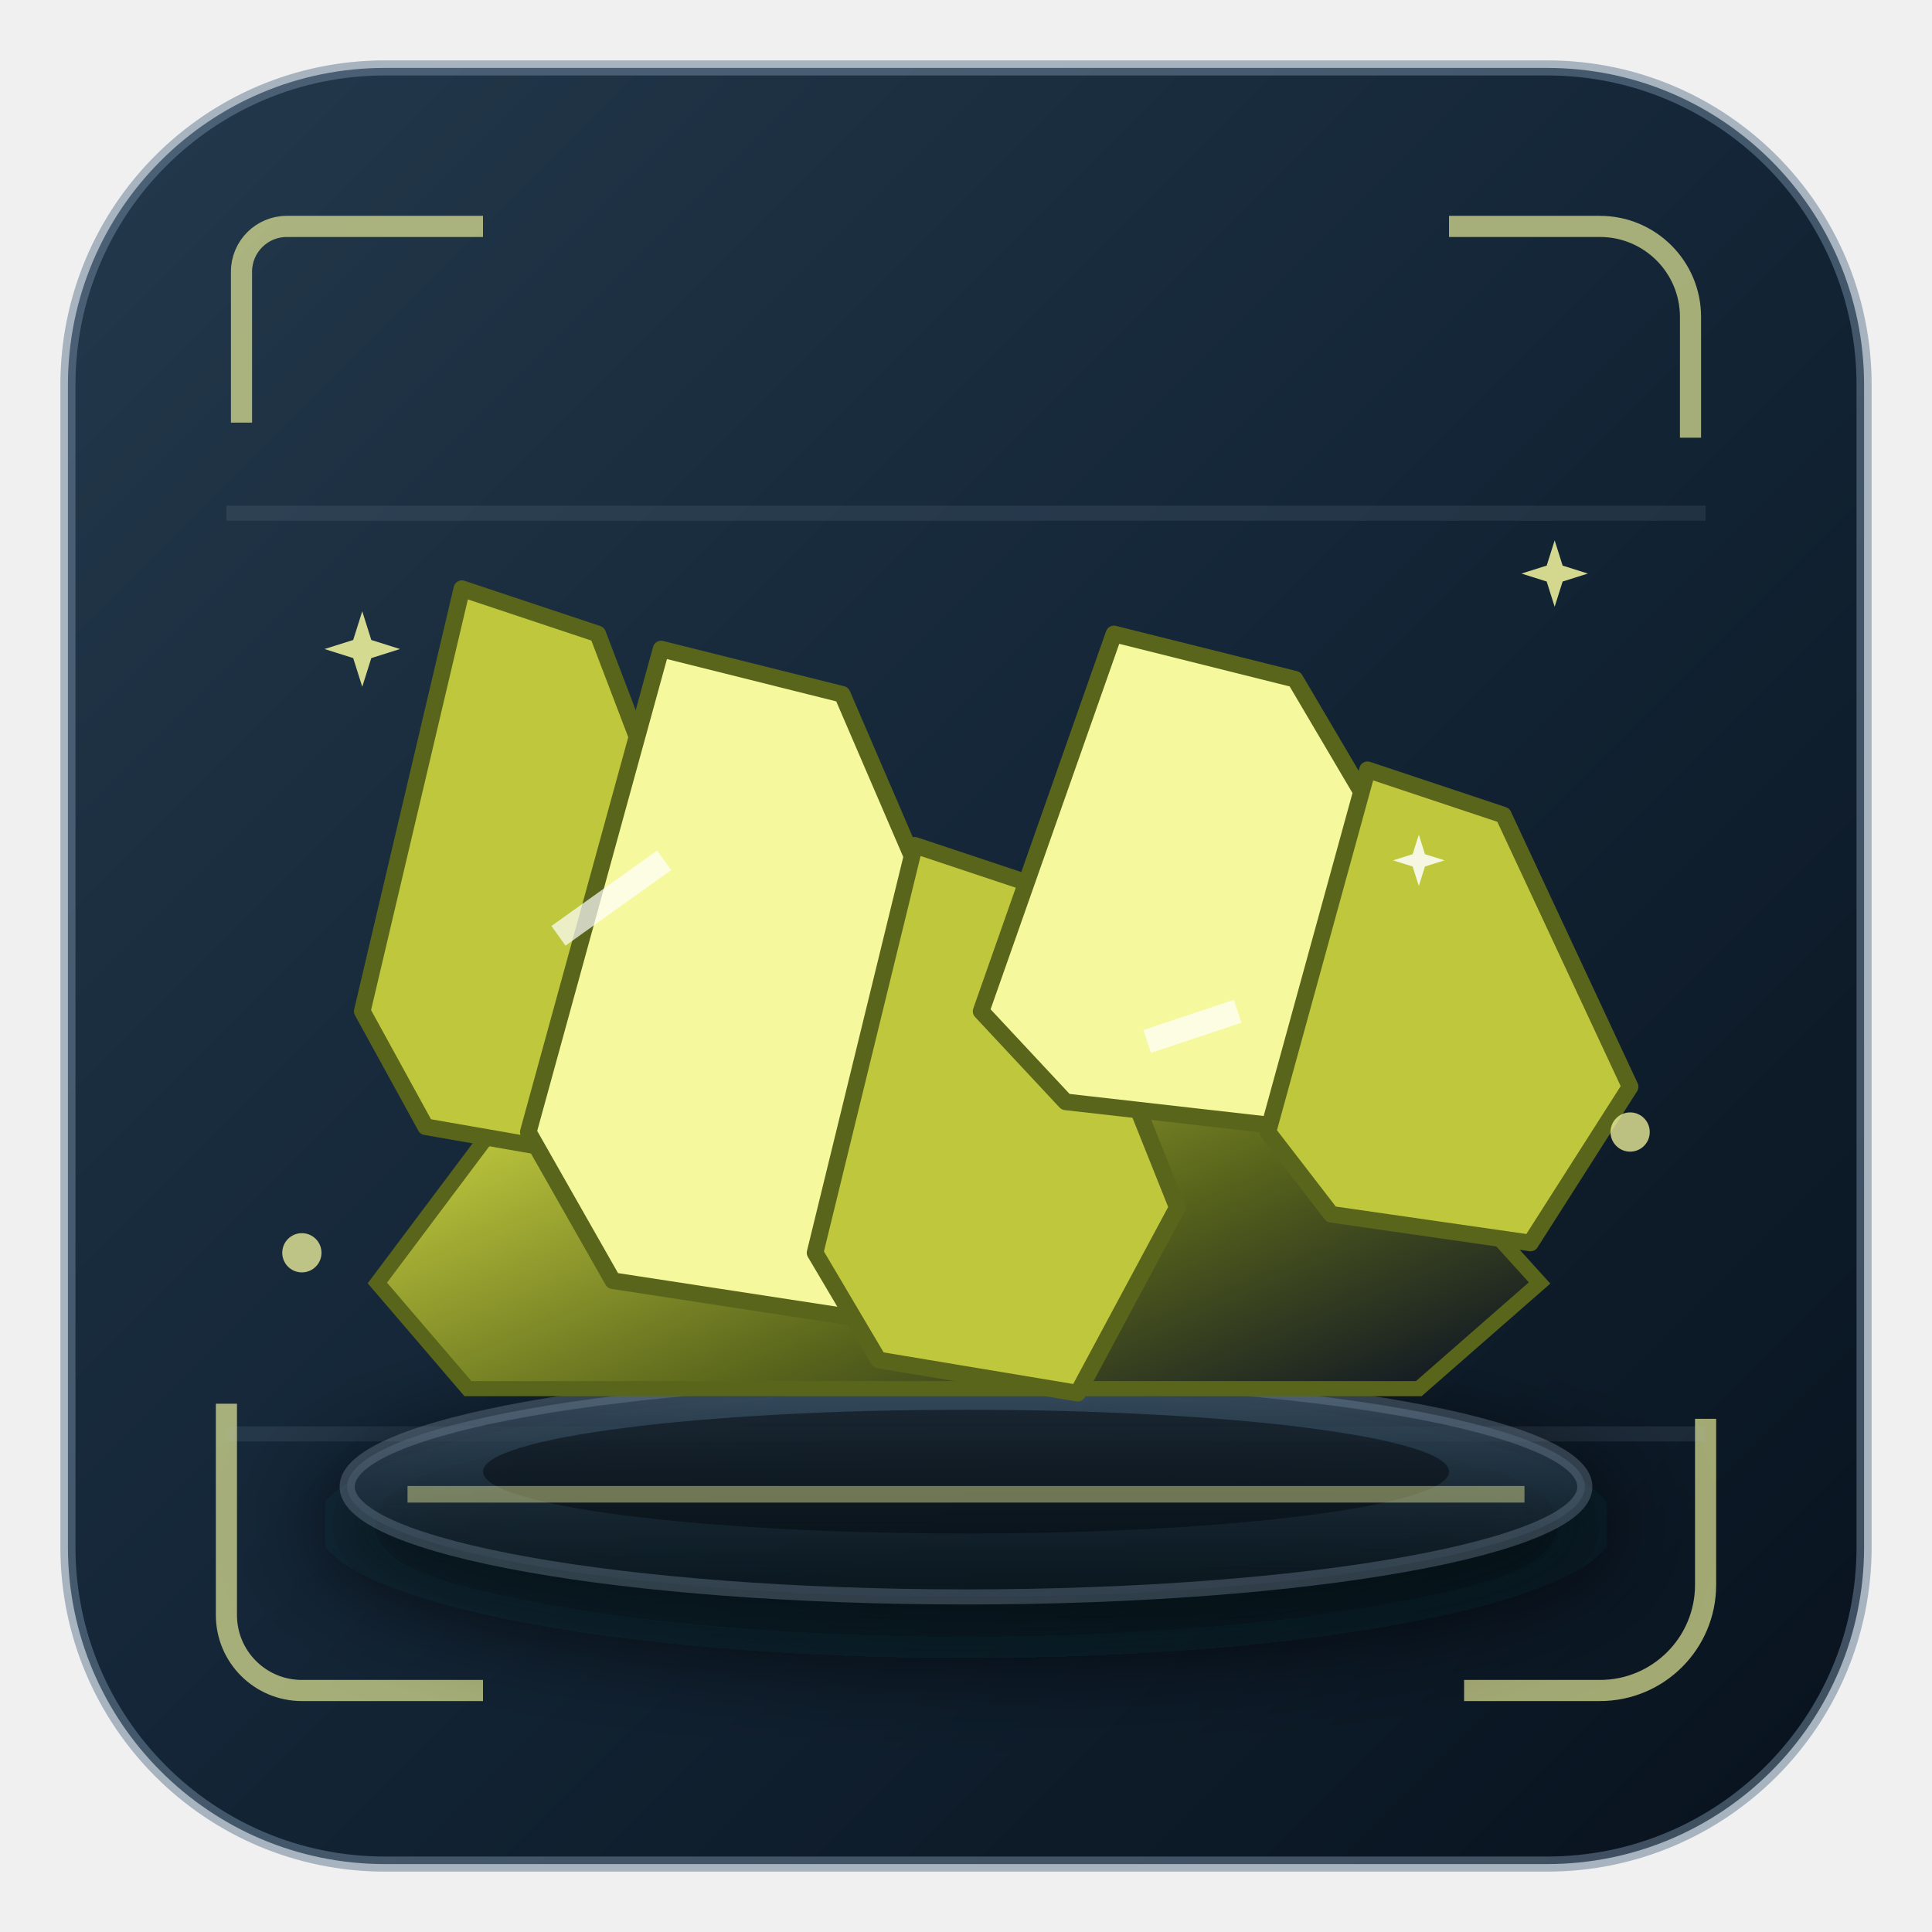
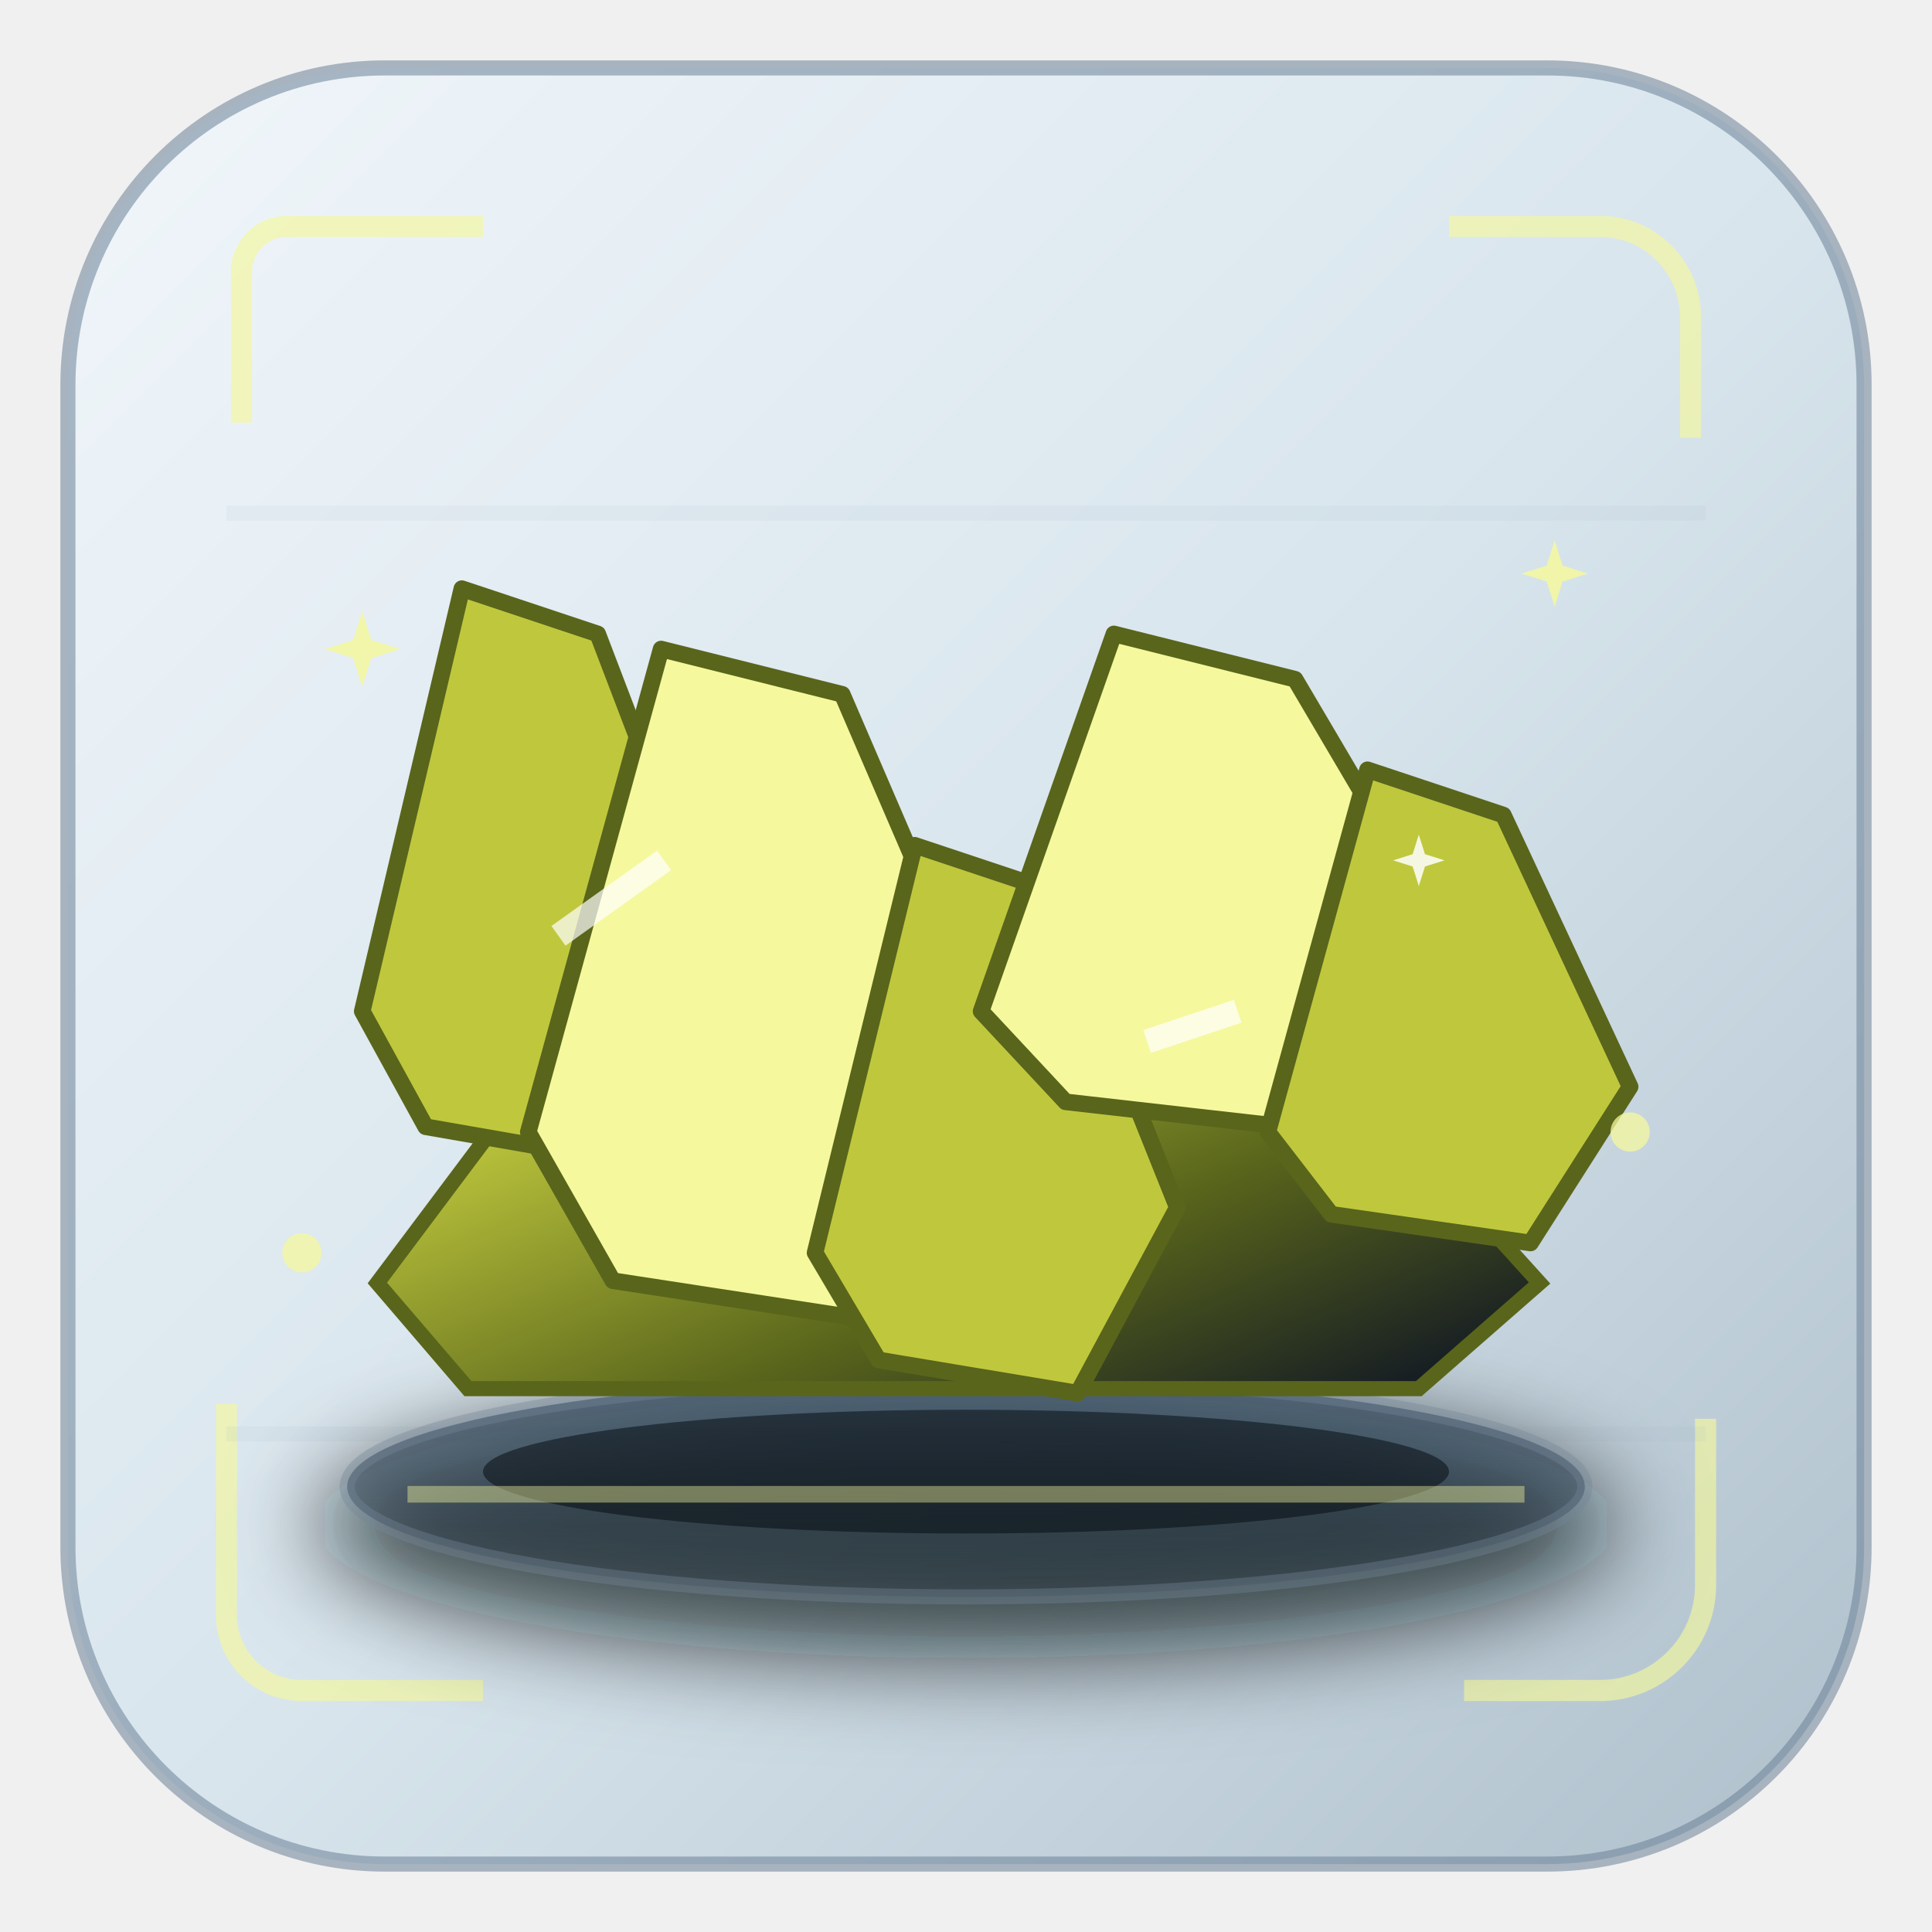
<svg xmlns="http://www.w3.org/2000/svg" width="128" height="128" viewBox="0 0 128 128" role="img" aria-labelledby="omega-uranium-title omega-uranium-desc" data-omega-icon-kind="resource" data-omega-icon-id="uranium">
  <defs>
    <linearGradient id="omega-uranium-bg" x1="0" y1="0" x2="1" y2="1">
-       <stop offset="0" stop-color="#24394c" />
-       <stop offset=".5" stop-color="#132536" />
-       <stop offset="1" stop-color="#08121d" />
+       <stop offset="0" stop-color="#f1f6fa" />
+       <stop offset=".52" stop-color="#d8e5ed" />
+       <stop offset="1" stop-color="#aebfcb" />
    </linearGradient>
    <linearGradient id="omega-uranium-metal" x1="0" y1="0" x2=".9" y2="1">
      <stop offset="0" stop-color="#f5f89d" />
      <stop offset=".32" stop-color="#bfc83d" />
      <stop offset=".7" stop-color="#59651b" />
      <stop offset="1" stop-color="#141b24" />
    </linearGradient>
    <linearGradient id="omega-uranium-top" x1="0" y1="0" x2="1" y2="1">
      <stop offset="0" stop-color="#ffffff" stop-opacity=".9" />
      <stop offset=".22" stop-color="#f5f89d" />
      <stop offset="1" stop-color="#bfc83d" />
    </linearGradient>
    <linearGradient id="omega-uranium-side" x1="0" y1="0" x2="1" y2=".7">
      <stop offset="0" stop-color="#bfc83d" />
      <stop offset="1" stop-color="#59651b" />
    </linearGradient>
    <linearGradient id="omega-uranium-floor" x1="0" y1="0" x2="0" y2="1">
      <stop offset="0" stop-color="#41576b" stop-opacity=".85" />
      <stop offset="1" stop-color="#172534" stop-opacity=".25" />
    </linearGradient>
    <filter id="omega-uranium-shadow" x="-40%" y="-40%" width="180%" height="200%">
      <feGaussianBlur stdDeviation="3.1" />
    </filter>
  </defs>
  <rect x="4.5" y="4.5" width="119" height="119" rx="21" fill="url(#omega-uranium-bg)" stroke="#6b8297" stroke-opacity=".55" stroke-width="1" />
  <path d="M16 28V18a3 3 0 0 1 3-3h13M96 15h10a6 6 0 0 1 6 6v8M15 93v14a5 5 0 0 0 5 5h12M97 112h9a7 7 0 0 0 7-7V94" fill="none" stroke="#f5f89d" stroke-opacity=".65" stroke-width="1.4" />
  <path d="M15 34H113M15 95H113" stroke="#a5bac8" stroke-opacity=".11" />
  <ellipse cx="64" cy="101" rx="43" ry="8.8" fill="#02070d" opacity=".7" filter="url(#omega-uranium-shadow)" />
  <ellipse cx="64" cy="98.5" rx="41" ry="7.3" fill="url(#omega-uranium-floor)" stroke="#75889a" stroke-opacity=".38" />
  <ellipse cx="64" cy="97.5" rx="32" ry="4.1" fill="#030a10" opacity=".52" />
  <path d="M25 85 37 69 49 73 59 56 72 68 83 64 102 85 94 92H31Z" fill="url(#omega-uranium-metal)" stroke="#59651b" stroke-width="1" />
  <path d="M24 67 30.6 39 39.6 42 48 64 41.4 76.95 28.2 74.65Z" fill="#bfc83d" stroke="#59651b" stroke-width="1.1" stroke-linejoin="round" />
  <path d="M35 75 43.8 43 55.8 46 67 72 58.2 87.55 40.6 84.85Z" fill="#f5f89d" stroke="#59651b" stroke-width="1.1" stroke-linejoin="round" />
  <path d="M54 83 60.6 56 69.6 59 78 80 71.4 92.3 58.2 90.1Z" fill="#bfc83d" stroke="#59651b" stroke-width="1.1" stroke-linejoin="round" />
  <path d="M65 67 73.8 42 85.8 45 97 64 88.2 75 70.6 73Z" fill="#f5f89d" stroke="#59651b" stroke-width="1.1" stroke-linejoin="round" />
  <path d="M84 75 90.6 51 99.6 54 108 72 101.4 82.35 88.2 80.45Z" fill="#bfc83d" stroke="#59651b" stroke-width="1.1" stroke-linejoin="round" />
  <path d="M37 62 44 57M76 69 82 67" stroke="#fff" stroke-opacity=".7" stroke-width="1.6" />
  <path d="M24 40.5L24.6 42.4 26.5 43 24.6 43.6 24 45.5 23.4 43.6 21.5 43 23.4 42.4Z" fill="#f5f89d" opacity=".85" />
  <path d="M103 35.8L103.528 37.472 105.2 38 103.528 38.528 103 40.2 102.472 38.528 100.8 38 102.472 37.472Z" fill="#f5f89d" opacity=".85" />
  <path d="M94 55.3L94.408 56.592 95.7 57 94.408 57.408 94 58.7 93.592 57.408 92.3 57 93.592 56.592Z" fill="#fff" opacity=".85" />
  <path d="M27 99H101" stroke="#f5f89d" stroke-opacity=".42" stroke-width="1.1" />
  <circle cx="20" cy="83" r="1.3" fill="#f5f89d" opacity=".75" />
  <circle cx="108" cy="75" r="1.3" fill="#f5f89d" opacity=".75" />
</svg>
